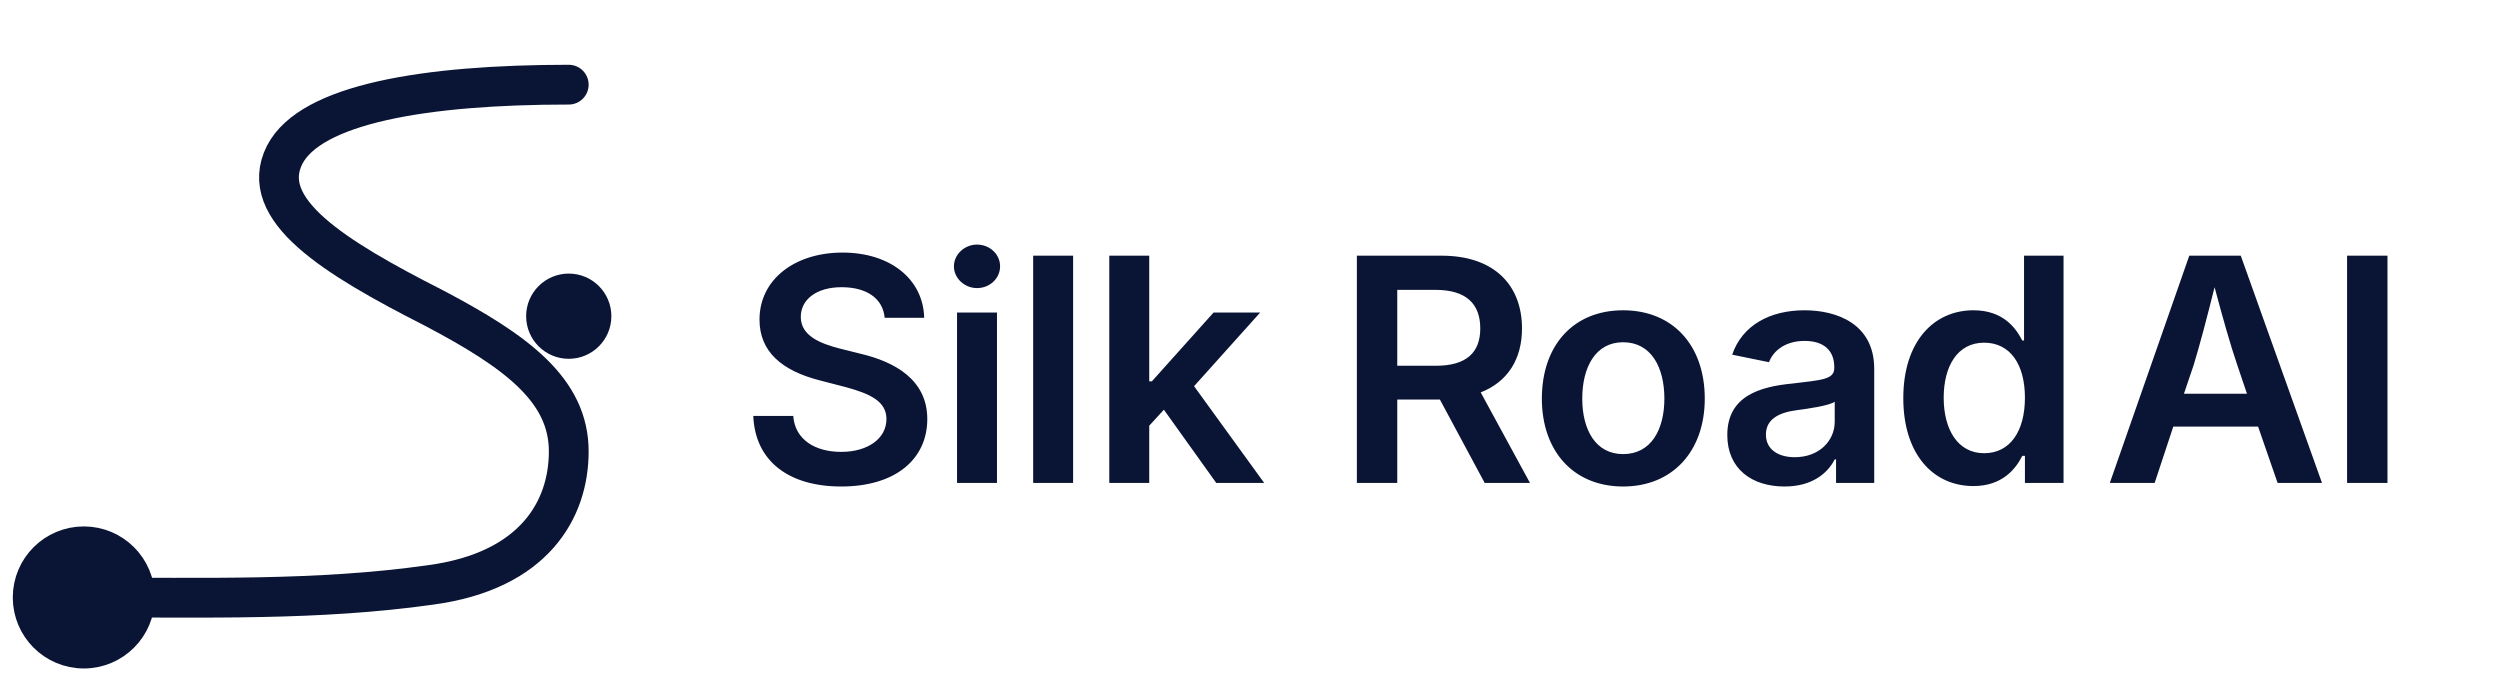
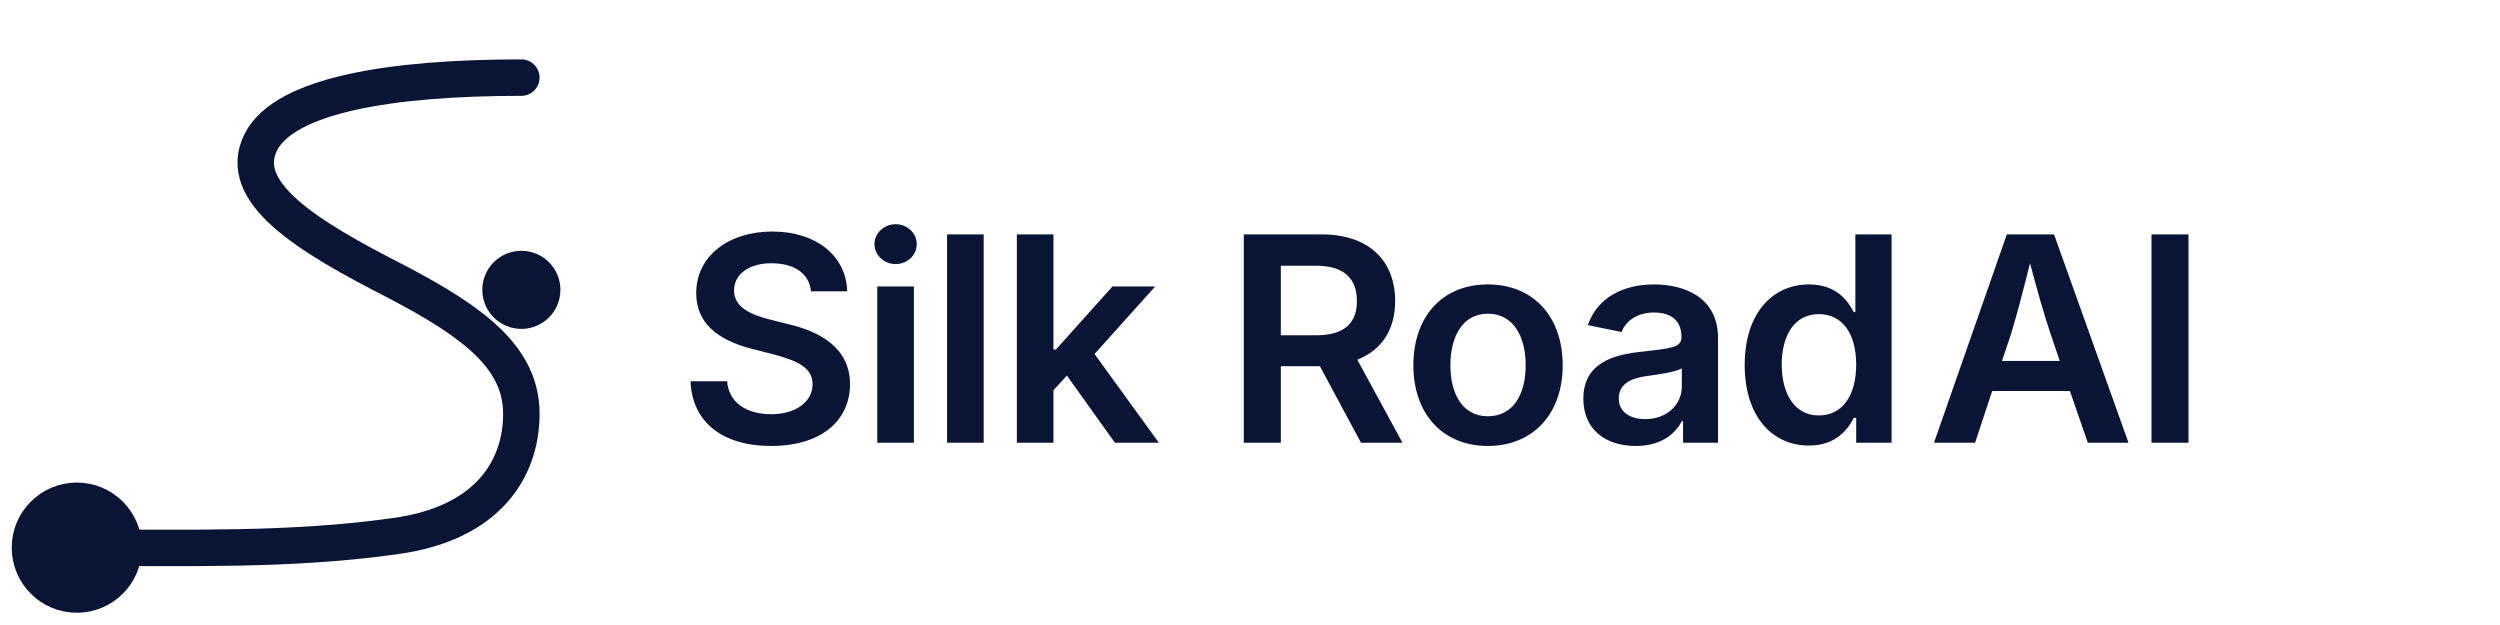
- <svg xmlns="http://www.w3.org/2000/svg" viewBox="0 0 88 24" role="img" aria-labelledby="logo-monodark-title logo-monodark-desc">
+ <svg xmlns="http://www.w3.org/2000/svg" viewBox="0 0 96 24" role="img" aria-labelledby="logo-monodark-title logo-monodark-desc">
  <g fill="#0a1535" stroke="#0a1535">
    <circle cx="2.95" cy="21.03" r="2" />
    <circle cx="20.02" cy="11.13" r="1" />
    <path d="M 2.95 21.03 C 7.22 21.03 11.18 21.15 15.15 20.59 C 18.81 20.10 20.02 17.93 20.02 15.89 C 20.02 13.74 18.20 12.38 15.27 10.84 C 11.73 9.04 9.05 7.37 10.02 5.45 C 10.94 3.66 14.96 2.98 20.02 2.98" fill="none" stroke-width="1.4" stroke-linecap="round" stroke-linejoin="round" />
  </g>
  <g font-family="Inter, 'SF Pro Display', 'PingFang SC', 'Helvetica Neue', Arial, sans-serif" font-weight="600" font-size="11" letter-spacing="-0.2" fill="#0a1535">
    <text x="26" y="17">Silk Road</text>
    <text x="74" y="17">AI</text>
  </g>
</svg>
